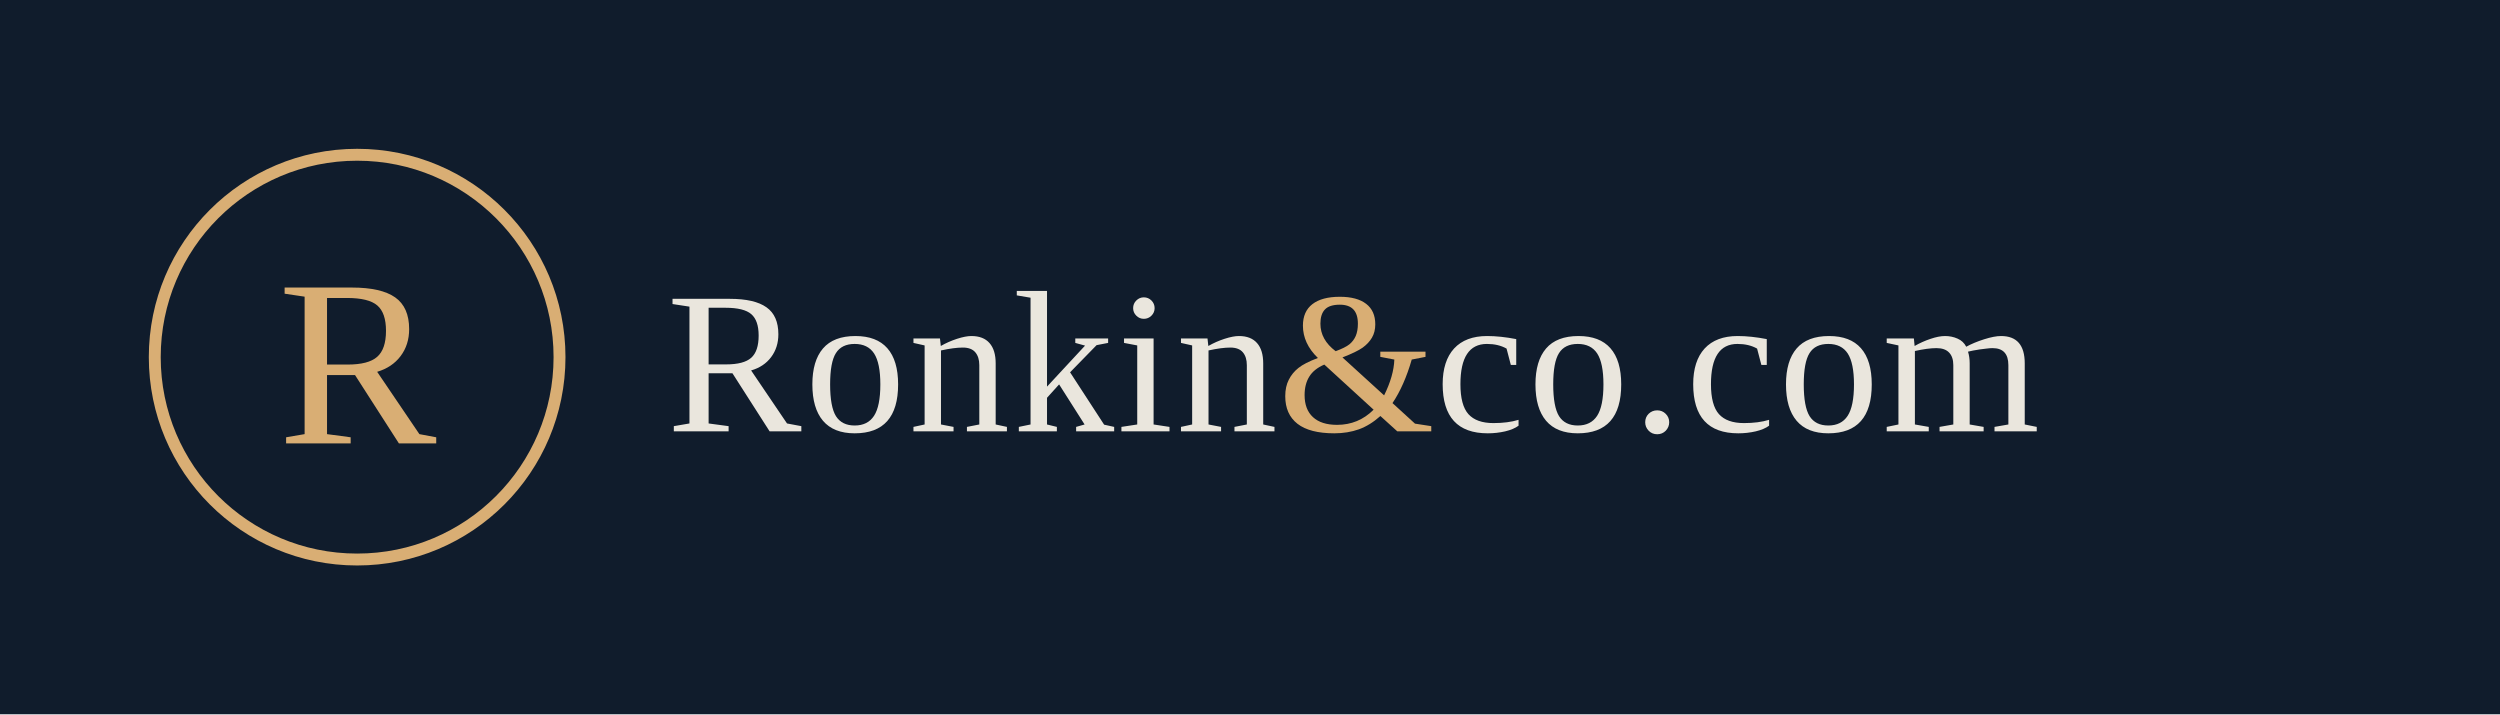
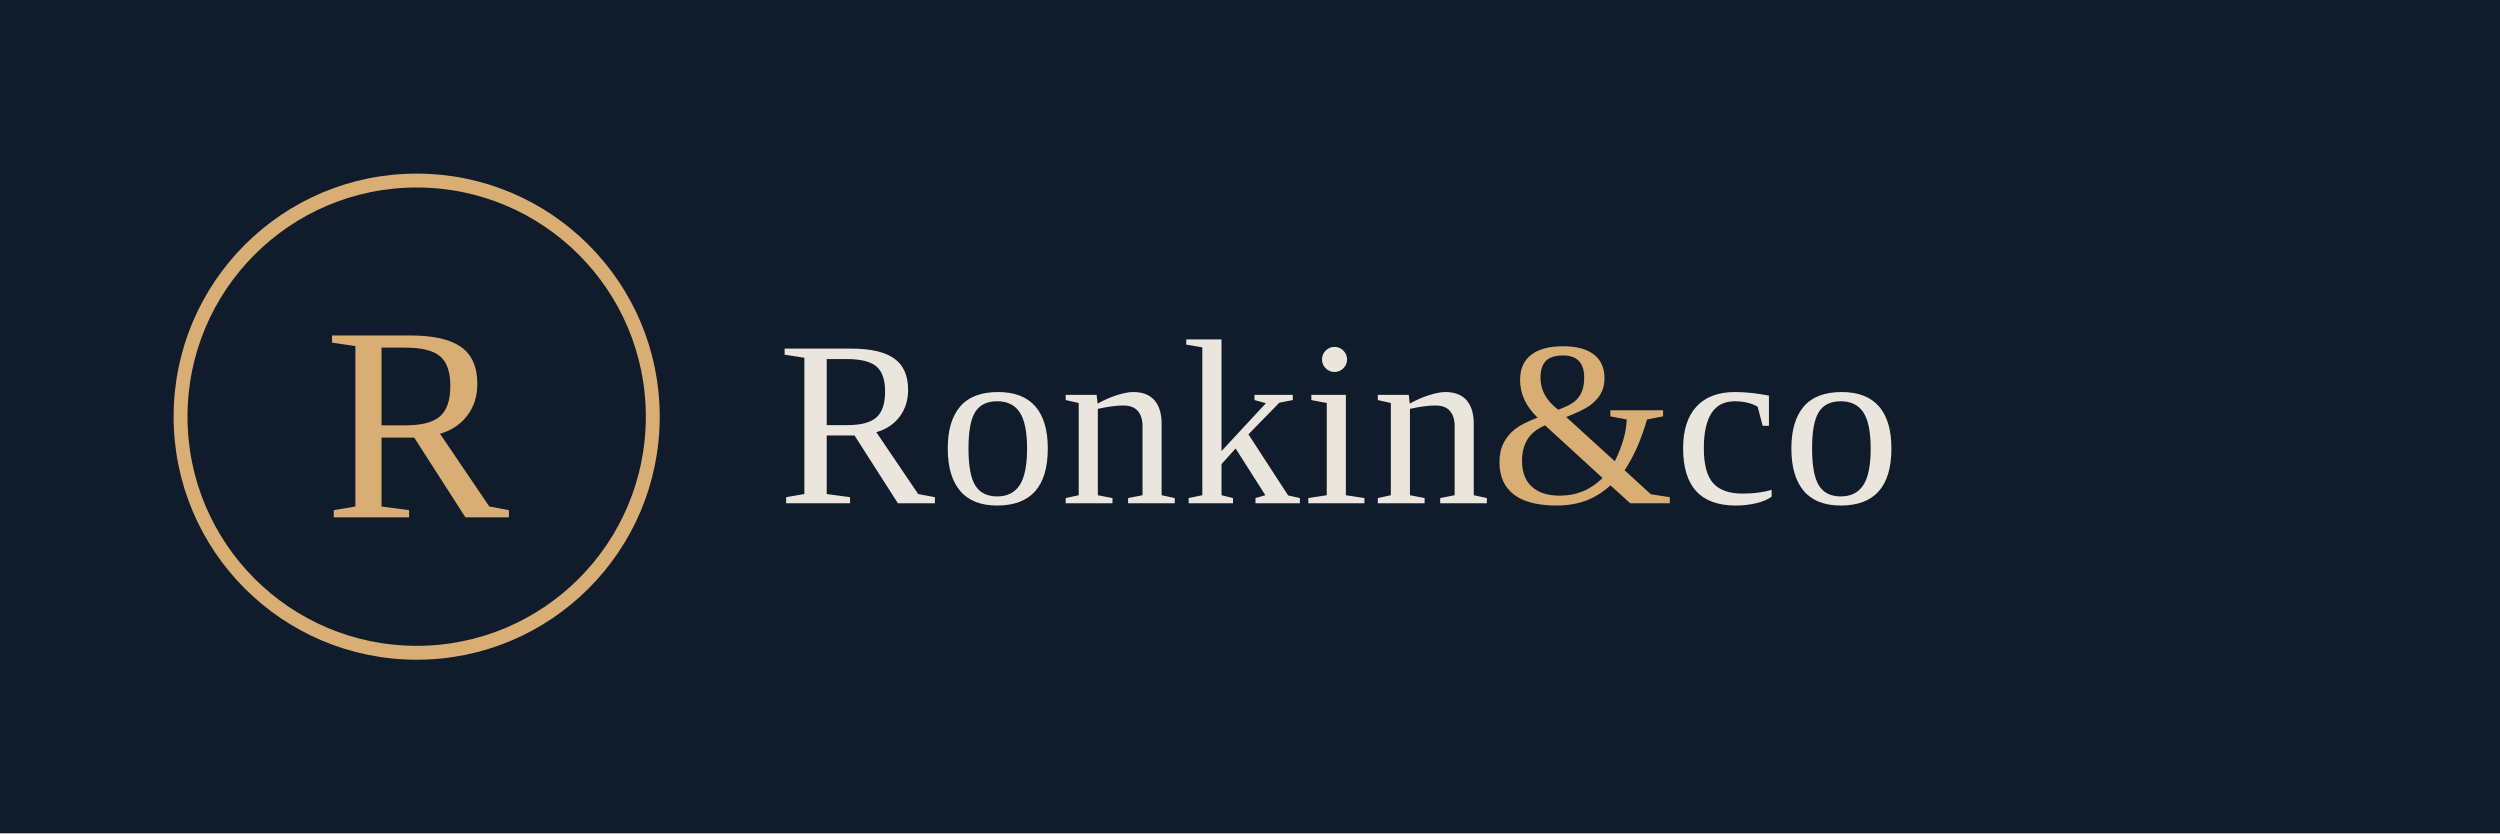
- <svg xmlns="http://www.w3.org/2000/svg" width="420" height="120" viewBox="0 0 420 120" role="img" aria-label="Ronkin und Co Punkt com">
-   <rect width="420" height="120" fill="#101c2c" />
+ <svg xmlns="http://www.w3.org/2000/svg" width="360" height="120" viewBox="0 0 360 120" role="img" aria-label="Ronkin und Co">
+   <rect width="360" height="120" fill="#101c2c" />
  <circle cx="60" cy="60" r="34" fill="none" stroke="#d9ae74" stroke-width="2" />
  <text x="60" y="61" text-anchor="middle" dominant-baseline="central" font-family="Georgia, 'Times New Roman', serif" font-size="40" fill="#d9ae74">R</text>
-   <text x="112" y="61" dominant-baseline="central" font-family="Georgia, 'Times New Roman', serif" font-size="34" letter-spacing="0.5" fill="#eae6dd">Ronkin<tspan fill="#d9ae74">&amp;</tspan>co.com</text>
+   <text x="112" y="61" dominant-baseline="central" font-family="Georgia, 'Times New Roman', serif" font-size="34" letter-spacing="0.5" fill="#eae6dd">Ronkin<tspan fill="#d9ae74">&amp;</tspan>co</text>
</svg>
